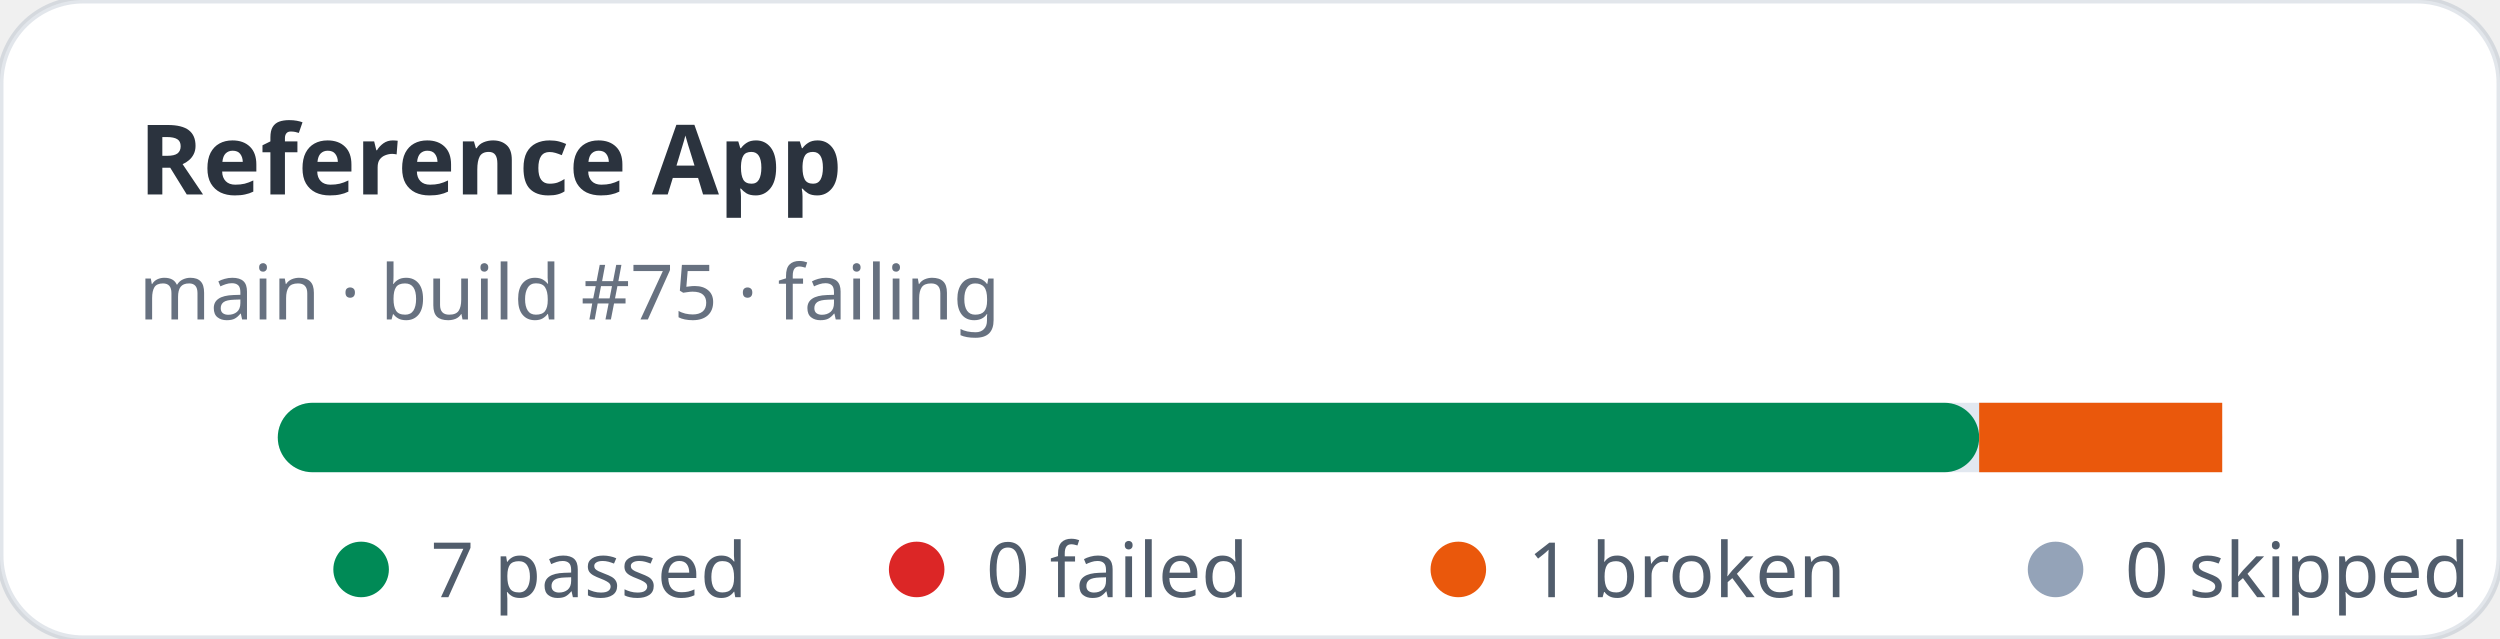
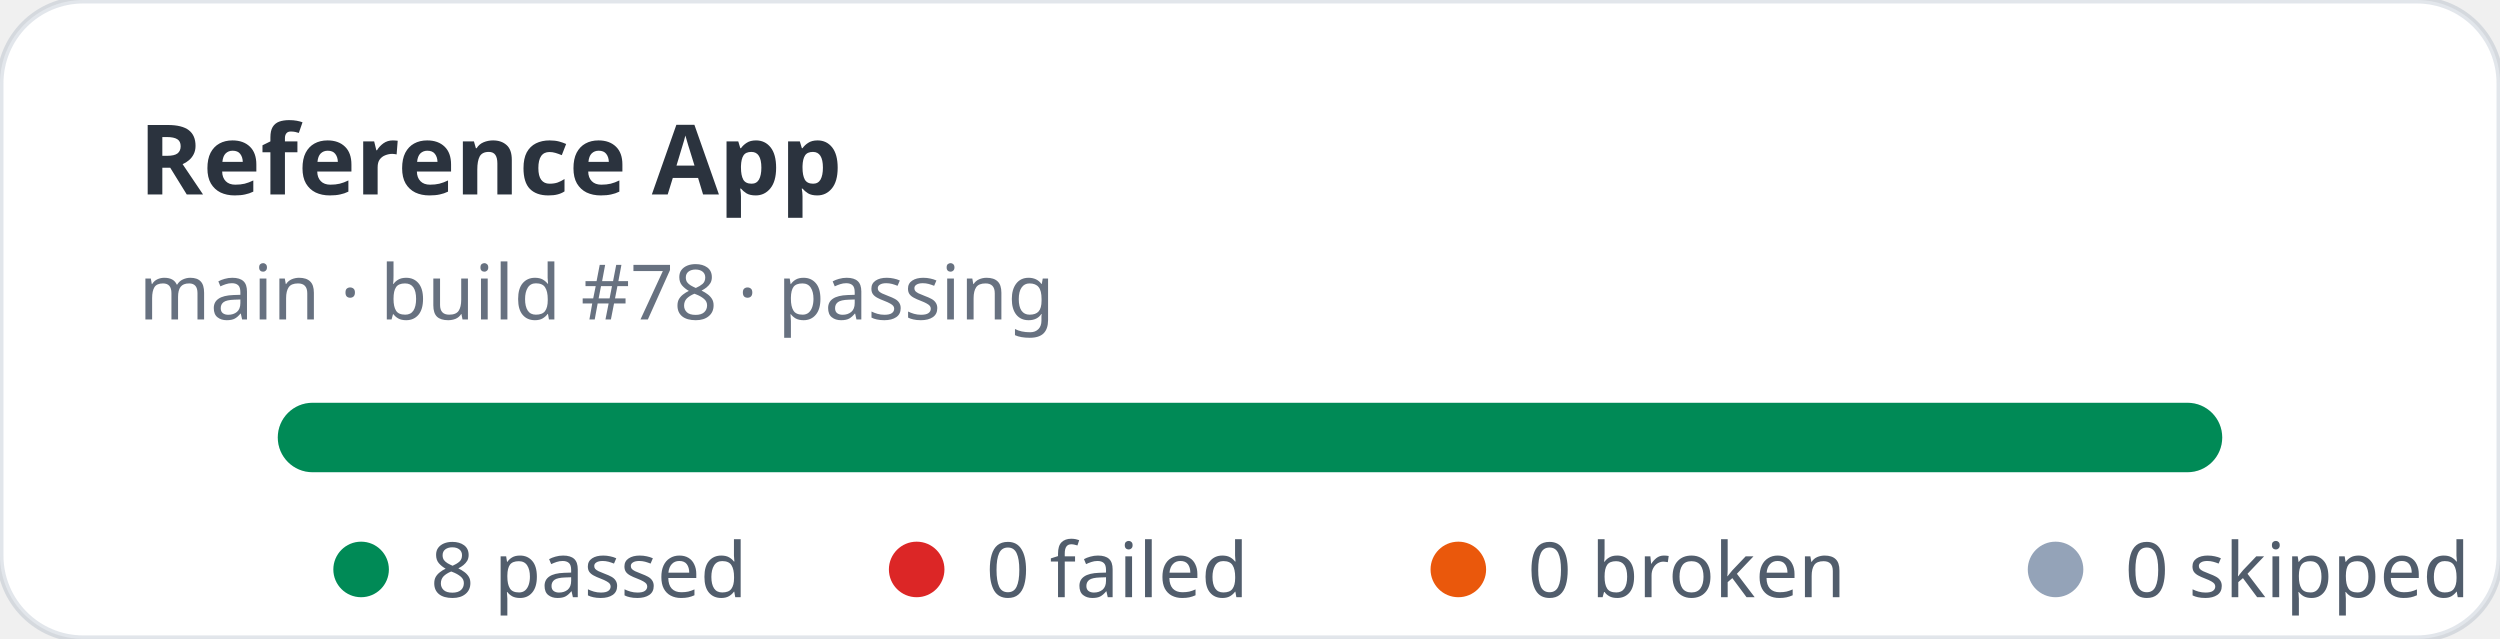
- <svg xmlns="http://www.w3.org/2000/svg" width="360" height="92" viewBox="0 0 360 92" role="img" aria-label="Reference App stats: 7 passed, 0 failed">
+ <svg xmlns="http://www.w3.org/2000/svg" width="360" height="92" viewBox="0 0 360 92" role="img" aria-label="Reference App stats: 8 passed, 0 failed">
  <rect width="360" height="92" rx="12" fill="#ffffff" stroke="rgba(11,48,86,0.12)" />
  <text x="20" y="28" fill="rgba(1,10,24,0.83)" font-family="ui-sans-serif,system-ui,sans-serif" font-size="14" font-weight="700">Reference App</text>
-   <text x="20" y="46" fill="rgba(2,19,44,0.6)" font-family="ui-sans-serif,system-ui,sans-serif" font-size="11">main · build #75 · failing</text>
+   <text x="20" y="46" fill="rgba(2,19,44,0.6)" font-family="ui-sans-serif,system-ui,sans-serif" font-size="11">main · build #78 · passing</text>
  <rect x="40" y="58" width="280" height="10" rx="5" fill="#e2e8f0" />
-   <rect x="40" y="58" width="245" height="10" rx="5" fill="#008a56" />
-   <rect x="285" y="58" width="35" height="10" fill="#ea580c" />
+   <rect x="40" y="58" width="280" height="10" rx="5" fill="#008a56" />
  <g font-family="ui-sans-serif,system-ui,sans-serif" font-size="11" fill="rgba(1,18,40,0.68)">
    <circle cx="52" cy="82" r="4" fill="#008a56" />
-     <text x="62" y="86">7 passed</text>
+     <text x="62" y="86">8 passed</text>
    <circle cx="132" cy="82" r="4" fill="#dc2626" />
    <text x="142" y="86">0 failed</text>
    <circle cx="210" cy="82" r="4" fill="#ea580c" />
-     <text x="220" y="86">1 broken</text>
+     <text x="220" y="86">0 broken</text>
    <circle cx="296" cy="82" r="4" fill="#94a3b8" />
    <text x="306" y="86">0 skipped</text>
  </g>
</svg>
